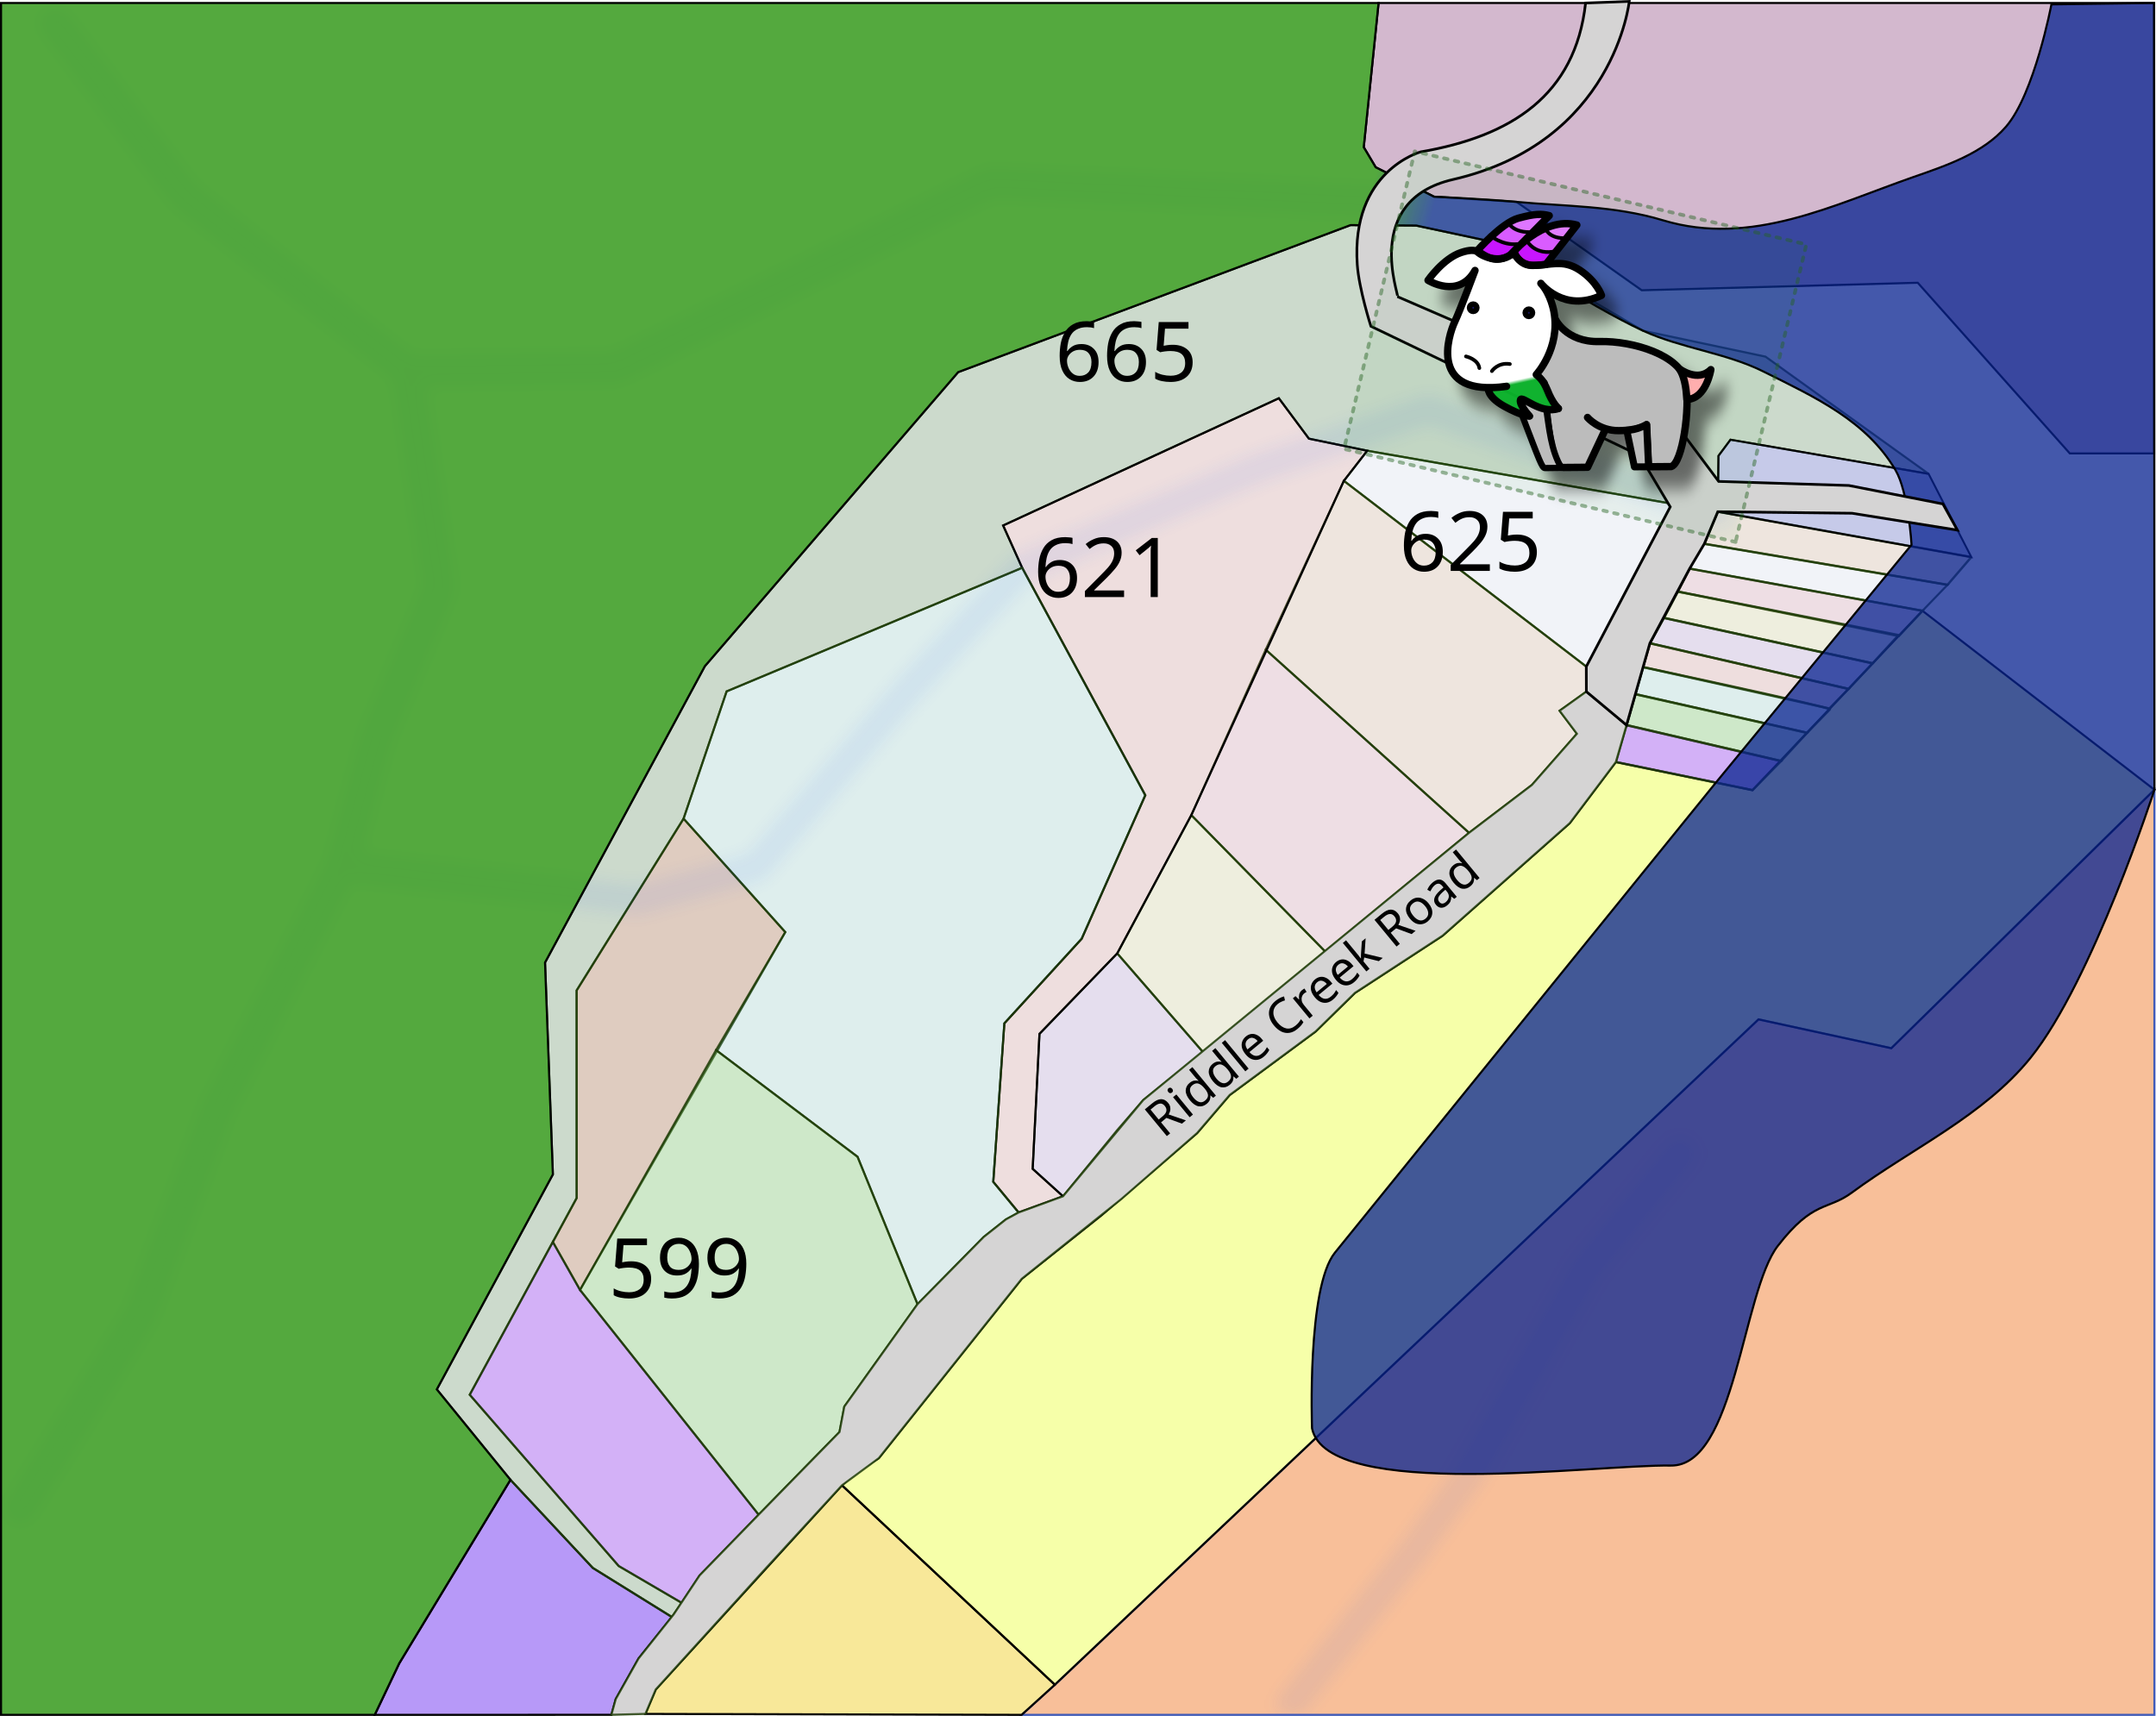
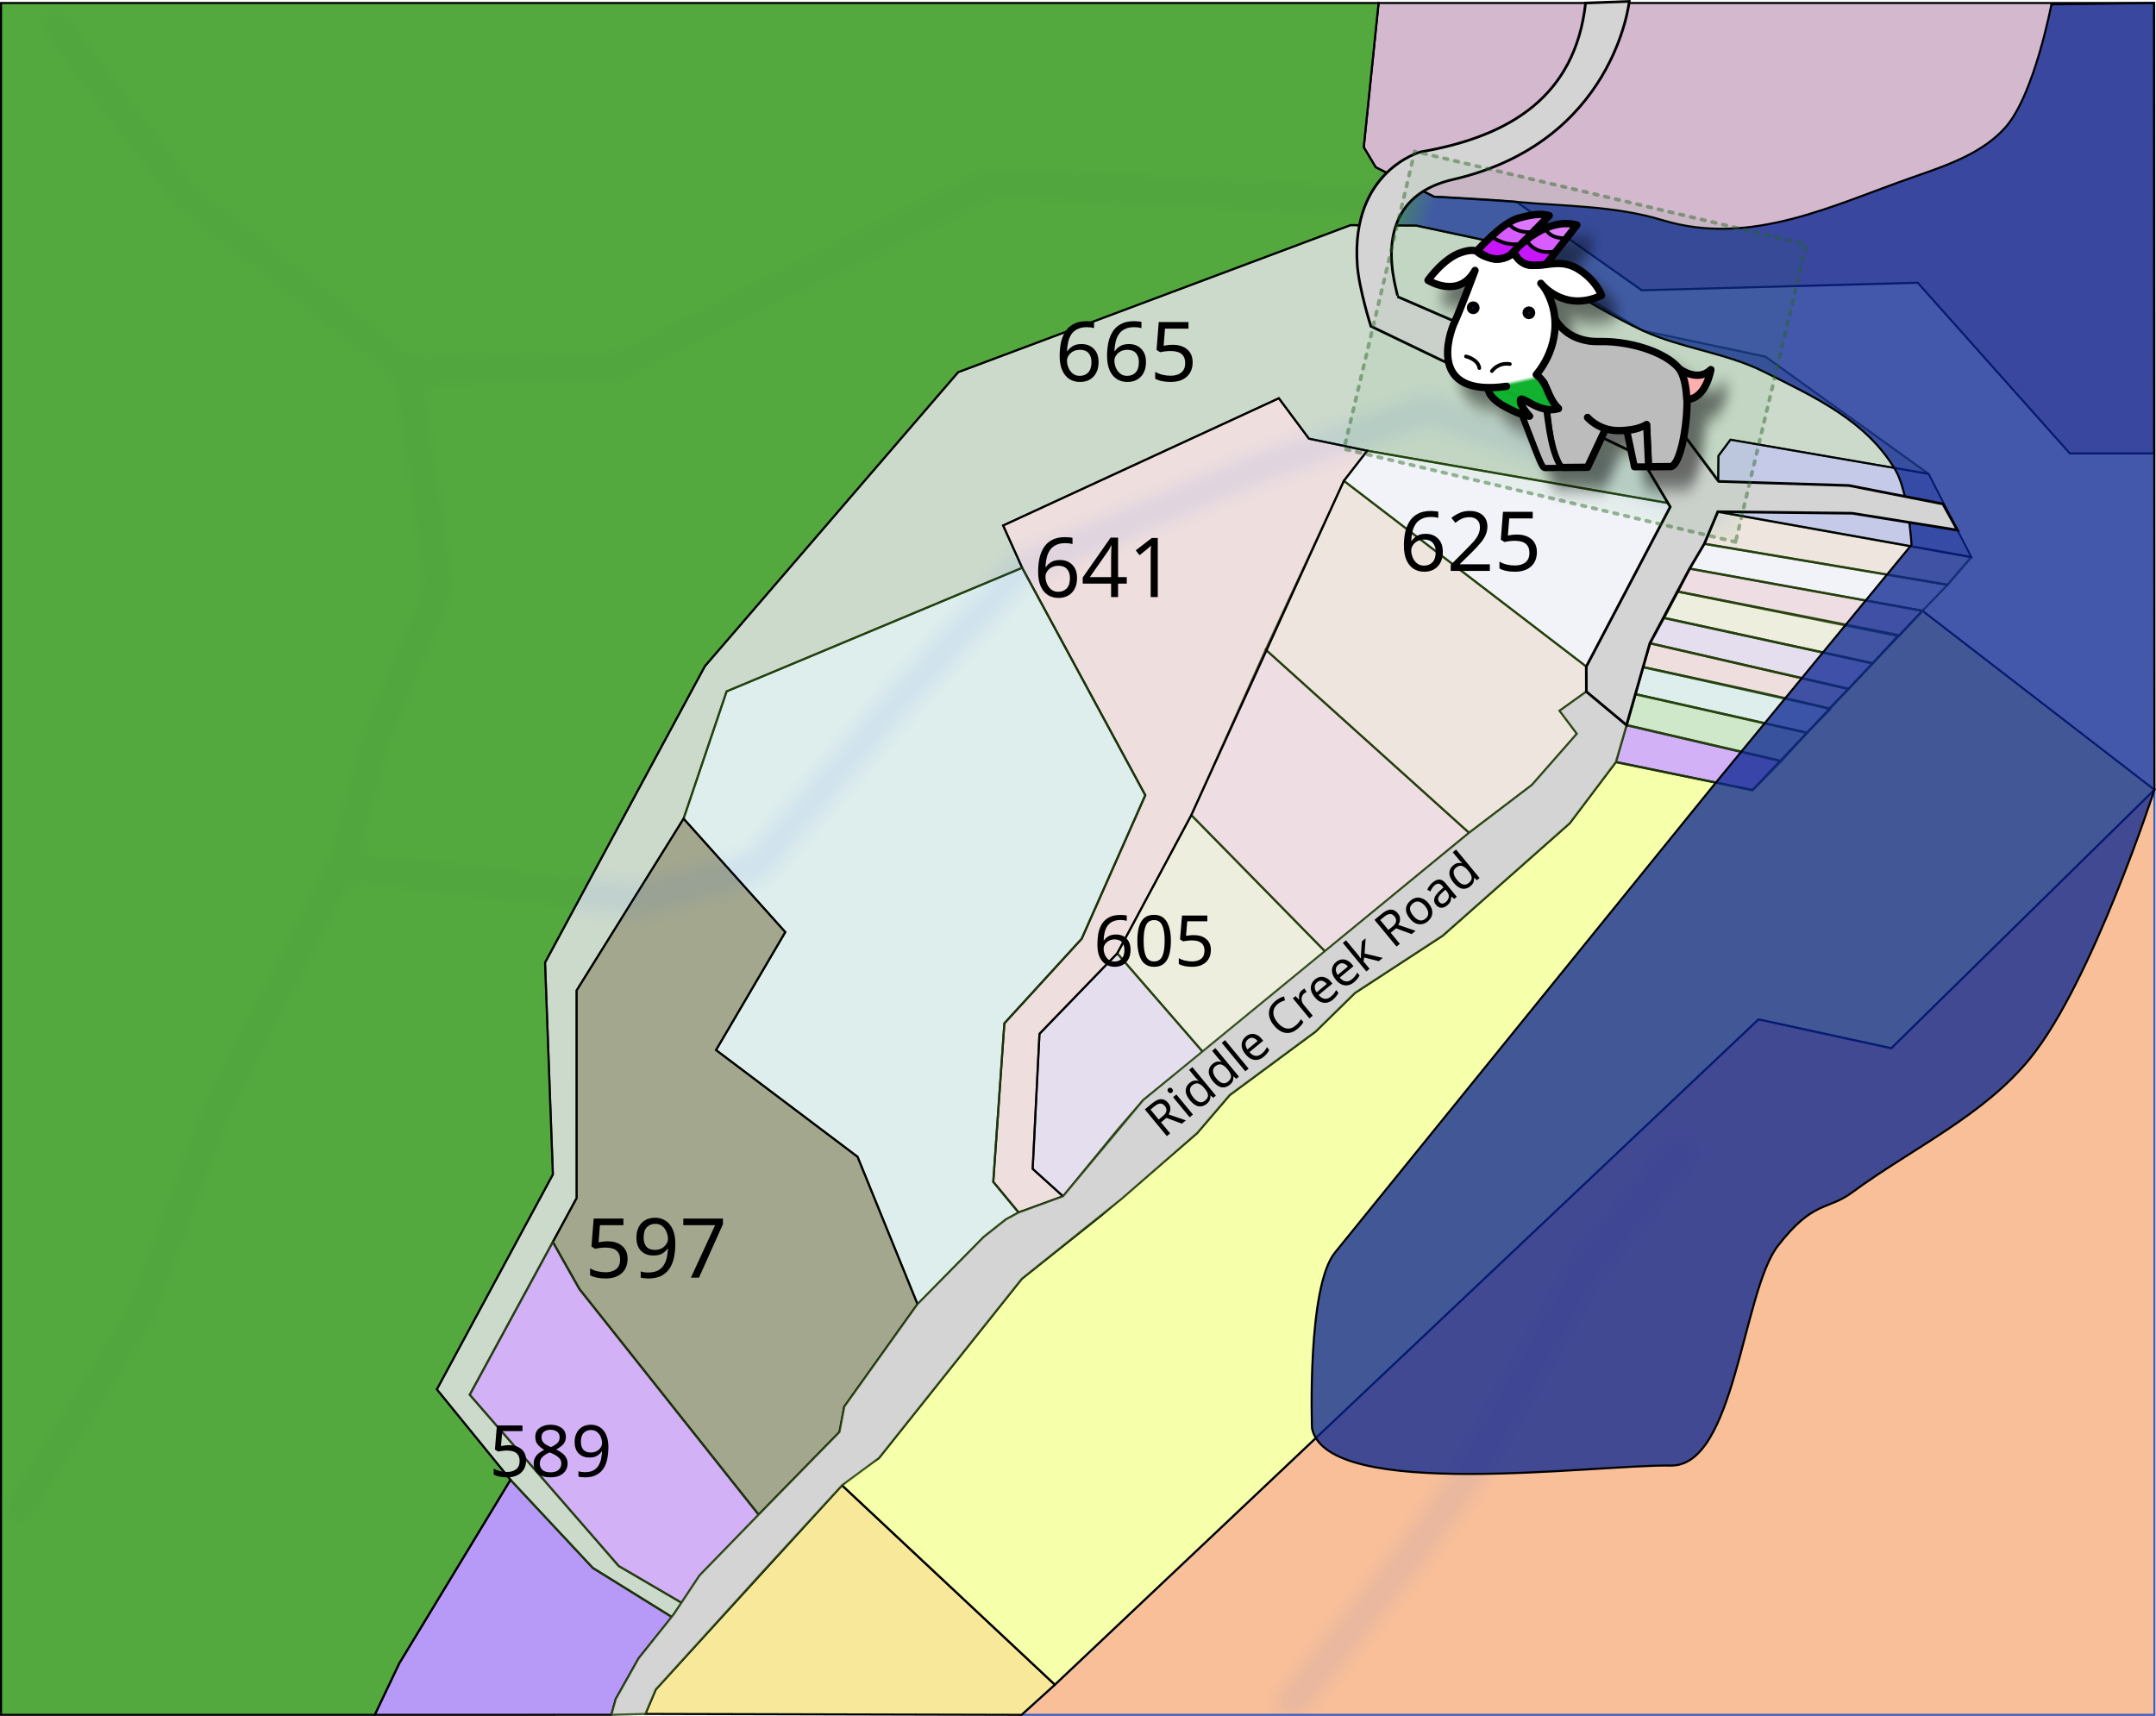
<svg xmlns="http://www.w3.org/2000/svg" xmlns:ns1="http://www.openswatchbook.org/uri/2009/osb" xmlns:ns3="https://dhappy.org/2020/anim/selected" xmlns:xlink="http://www.w3.org/1999/xlink" width="100%" height="100%" viewBox="0 0 275.379 219.188" version="1.1" id="survey" transform="rotate(0, 200, 50)" overflow="visible" style="opacity: 1;">
  <defs id="defs1303">
    <linearGradient id="linearGradient916">
      <stop style="stop-color:#092491;stop-opacity:0.759" offset="0" id="stop912" />
      <stop style="stop-color:#259109;stop-opacity:0.784" offset="1" id="stop914" />
    </linearGradient>
    <linearGradient id="beard" ns1:paint="gradient">
      <stop style="stop-color:#0cb52c;stop-opacity:0.956" offset="0" id="stop883" />
      <stop style="stop-color:#FFF;stop-opacity:1;" offset="1" id="stop885" />
    </linearGradient>
    <linearGradient xlink:href="#beard" id="linearGradient3533" gradientUnits="userSpaceOnUse" gradientTransform="translate(-10,-10)" x1="35.817" y1="56.957" x2="35.598" y2="55.906" />
    <linearGradient xlink:href="#linearGradient916" id="linearGradient918" x1="148.113" y1="31.773" x2="140.137" y2="29.603" gradientUnits="userSpaceOnUse" />
    <filter style="color-interpolation-filters:sRGB" id="filter6064">
      <feFlood flood-opacity="0.498" flood-color="rgb(0,0,0)" result="flood" id="feFlood6054" />
      <feComposite in="flood" in2="SourceGraphic" operator="in" result="composite1" id="feComposite6056" />
      <feGaussianBlur in="composite1" stdDeviation="2" result="blur" id="feGaussianBlur6058" />
      <feOffset dx="5" dy="4" result="offset" id="feOffset6060" />
      <feComposite in="SourceGraphic" in2="offset" operator="over" result="composite2" id="feComposite6062" />
    </filter>
    <filter style="color-interpolation-filters:sRGB" id="filter2817" x="-0.011" width="1.022" y="-0.011" height="1.022">
      <feGaussianBlur stdDeviation="0.92" id="feGaussianBlur2819" />
    </filter>
  </defs>
  <g id="root" transform="translate(34.81598,-4.324538)">
    <g id="layer1" style="display:inline">
      <path style="fill:#f6a671;fill-opacity:0.715;stroke:#3f5ab7;stroke-width:0.265px;stroke-linecap:butt;stroke-linejoin:miter;stroke-opacity:1" d="m 240.362,105.206 v 118.174 H 95.67 l 4.25,-3.851 89.874,-84.99 16.961,3.683 z" id="path2193" />
      <path style="fill:#f6e071;fill-opacity:0.715;stroke:#000000;stroke-width:0.265px;stroke-linecap:butt;stroke-linejoin:miter;stroke-opacity:1" d="m 95.67,223.38 4.25,-3.851 -27.19,-25.47 -23.79,26.081 -1.323,3.12 z" id="path2195" />
      <path style="fill:#9b71f6;fill-opacity:0.715;stroke:#000000;stroke-width:0.265px;stroke-linecap:butt;stroke-linejoin:miter;stroke-opacity:1" d="m 30.382,193.354 10.513,11.252 10.105,6.274 -4.256,5.303 -2.912,5.183 -0.554,2.008 -30.23,0.006 3.129,-6.577 z" id="path2197" />
      <g id="layer7">
-         <g id="layer114">
-           <g id="g2240" style="display:inline;fill:#a16a44;fill-opacity:0.338" transform="translate(-3.32321,-9.092469)">
-             <path style="fill:#a16a44;fill-opacity:0.338;stroke:#1e3b07;stroke-width:0.265px;stroke-linecap:butt;stroke-linejoin:miter;stroke-opacity:0.847" d="m 55.819,117.991 12.991,14.493 -26.218,45.713 -3.472,-6.129 3.042,-5.612 -0.004,-26.522 z" id="path1976" />
-             <g id="g2217" style="fill:#a16a44;fill-opacity:0.338" />
-           </g>
-         </g>
-         <g id="layer115">
+         <g id="layer115" style="display:inline">
          <path style="display:inline;fill:#610152;fill-opacity:0.279;stroke:#000000;stroke-width:0.265px;stroke-linecap:butt;stroke-linejoin:miter;stroke-opacity:1" d="m 139.373,23.125 1.526,2.565 7.452,3.758 10.536,0.663 15.988,11.29 35.256,-0.958 19.425,21.802 h 10.767 l 3e-5,-57.539 h -99.055 z" id="path2156" />
        </g>
        <g id="layer101" style="display:inline">
          <path style="display:inline;fill:#437640;fill-opacity:0.267;stroke:#1e3b07;stroke-width:0.265px;stroke-linecap:butt;stroke-linejoin:miter;stroke-opacity:0.847" d="m 128.528,55.198 3.84,5.16 7.448,1.544 44.775,7.792 0.088,-7.144 1.534,-2.059 25.306,4.362 -20.835,-14.971 -15.644,-3.312 -19.316,-11.369 -9.646,-2.061 -8.39,-0.059 -50.123,18.785 -32.353,37.563 -20.411,37.852 1.001,27.066 -14.823,27.455 9.404,11.552 10.513,11.252 10.105,6.274 1.232,-1.819 -8.022,-4.693 -19.03,-21.879 13.657,-25.125 -0.004,-26.522 L 52.496,108.898 57.994,92.642 95.743,76.857 93.31,71.45 Z" id="path1974" />
        </g>
-         <g id="layer113">
+         <g id="layer113" style="display:inline">
          <path style="display:inline;fill:#e8ff34;fill-opacity:0.421;stroke:#000000;stroke-width:0.265px;stroke-linecap:butt;stroke-linejoin:miter;stroke-opacity:1" d="m 72.729,194.058 1.518,-1.5 3.185,-1.967 18.262,-22.915 10.203,-8.121 12.194,-10.495 4.161,-4.862 10.974,-8.112 5.028,-4.934 11.189,-7.302 16.237,-14.371 5.892,-7.812 17.452,3.588 21.71,-22.906 29.627,22.857 -33.608,33.016 -16.961,-3.683 -61.426,58.102 -28.448,26.888 z" id="path1980" />
        </g>
        <g id="layer102" style="display:inline">
          <path style="display:inline;fill:#b3bad9;fill-opacity:0.172;stroke:#1e3b07;stroke-width:0.265px;stroke-linecap:butt;stroke-linejoin:miter;stroke-opacity:0.847" d="m 171.127,101.765 5.133,4.28 2.982,-10.46 5.075,-9.532 29.741,5.388 3.202,-3.321 -31.067,-5.239 1.721,-4.096 -44.775,-7.792 -2.984,3.845 30.963,23.726 z" id="path1972" transform="translate(-3.32321,-9.092469)" />
        </g>
        <g id="layer103" style="display:inline">
          <path style="display:inline;fill:#a16944;fill-opacity:0.172;stroke:#1e3b07;stroke-width:0.265px;stroke-linecap:butt;stroke-linejoin:miter;stroke-opacity:0.847" d="m 167.713,104.208 2.208,2.939 -5.742,6.537 -8.034,6.118 -25.976,-23.399 9.987,-21.563 30.963,23.726 0.009,3.2 z" id="path1405" transform="translate(-3.32321,-9.092469)" />
          <path style="display:inline;fill:#a16944;fill-opacity:0.172;stroke:#1e3b07;stroke-width:0.3;stroke-linecap:butt;stroke-linejoin:miter;stroke-miterlimit:4;stroke-dasharray:none;stroke-opacity:0.847" d="m 220.299,84.579 -3.039,3.542 -31.067,-5.239 1.721,-4.096 32.385,5.793" id="path2032" transform="translate(-3.32321,-9.092469)" />
        </g>
        <g id="layer104" style="display:inline">
          <path style="display:inline;fill:#a14468;fill-opacity:0.172;stroke:#1e3b07;stroke-width:0.265px;stroke-linecap:butt;stroke-linejoin:miter;stroke-opacity:0.847" d="m 156.145,119.802 -18.376,15.165 -17.099,-17.423 9.499,-21.141 z" id="path1403" transform="translate(-3.32321,-9.092469)" />
          <path style="display:inline;fill:#a14468;fill-opacity:0.172;stroke:#1e3b07;stroke-width:0.3;stroke-linecap:butt;stroke-linejoin:miter;stroke-miterlimit:4;stroke-dasharray:none;stroke-opacity:0.847" d="m 184.317,86.053 -1.496,2.937 28.201,5.684 3.036,-3.233 z" id="path2005" transform="translate(-3.32321,-9.092469)" />
        </g>
        <g id="layer105" style="display:inline">
          <path style="display:inline;fill:#a1a044;fill-opacity:0.172;stroke:#1e3b07;stroke-width:0.265px;stroke-linecap:butt;stroke-linejoin:miter;stroke-opacity:0.847" d="m 137.768,134.967 -17.099,-17.423 -9.459,17.66 10.968,12.628 z" id="path1401" transform="translate(-3.32321,-9.092469)" />
          <path style="display:inline;fill:#a1a044;fill-opacity:0.172;stroke:#1e3b07;stroke-width:0.3;stroke-linecap:butt;stroke-linejoin:miter;stroke-miterlimit:4;stroke-dasharray:none;stroke-opacity:0.847" d="m 182.82,88.991 -1.774,3.36 26.646,5.799 3.313,-3.607 z" id="path2003" transform="translate(-3.32321,-9.092469)" />
        </g>
        <g id="layer106" style="display:inline">
          <path style="display:inline;fill:#6e44a1;fill-opacity:0.172;stroke:#1e3b07;stroke-width:0.265px;stroke-linecap:butt;stroke-linejoin:miter;stroke-opacity:0.847" d="m 122.178,147.832 -7.646,6.104 -3.333,3.846 -6.917,8.45 -3.875,-3.502 0.869,-17.25 9.932,-10.275 z" id="path1399" transform="translate(-3.32321,-9.092469)" />
          <path style="display:inline;fill:#6e44a1;fill-opacity:0.172;stroke:#1e3b07;stroke-width:0.3;stroke-linecap:butt;stroke-linejoin:miter;stroke-miterlimit:4;stroke-dasharray:none;stroke-opacity:0.847" d="m 181.046,92.351 -1.804,3.235 25.374,5.834 3.075,-3.27 -26.646,-5.799" id="path2001" transform="translate(-3.32321,-9.092469)" />
        </g>
        <g id="layer107" style="display:inline">
          <path style="display:inline;fill:#a14444;fill-opacity:0.172;stroke:#000000;stroke-width:0.265px;stroke-linecap:butt;stroke-linejoin:miter;stroke-opacity:1" d="m 96.633,80.542 2.433,5.407 15.725,29.052 -8.125,18.333 -9.875,10.803 -1.418,20.249 3.236,3.914 5.674,-2.069 -3.875,-3.502 0.869,-17.25 9.932,-10.275 9.459,-17.66 19.486,-42.704 2.984,-3.845 -7.448,-1.544 -3.84,-5.16 z" id="path1397" transform="translate(-3.32321,-9.092469)" />
          <path style="display:inline;fill:#a14444;fill-opacity:0.172;stroke:#1e3b07;stroke-width:0.3;stroke-linecap:butt;stroke-linejoin:miter;stroke-miterlimit:4;stroke-dasharray:none;stroke-opacity:0.847" d="m 179.242,95.586 -0.88,3.044 23.802,5.293 2.452,-2.503 z" id="path1999" transform="translate(-3.32321,-9.092469)" />
        </g>
        <g id="layer108" style="display:inline">
          <path style="display:inline;fill:#44a197;fill-opacity:0.172;stroke:#1e3b07;stroke-width:0.265px;stroke-linecap:butt;stroke-linejoin:miter;stroke-opacity:0.847" d="m 61.317,101.734 -5.499,16.256 12.991,14.493 -8.846,15.07 18.075,13.63 7.66,18.827 8.458,-8.585 2.839,-2.245 1.614,-0.88 -3.236,-3.914 1.418,-20.249 9.875,-10.803 8.125,-18.333 -15.725,-29.052 z" id="path1395" transform="translate(-3.32321,-9.092469)" />
          <path style="display:inline;fill:#44a197;fill-opacity:0.172;stroke:#1e3b07;stroke-width:0.3;stroke-linecap:butt;stroke-linejoin:miter;stroke-miterlimit:4;stroke-dasharray:none;stroke-opacity:0.847" d="m 178.363,98.63 -0.976,3.461 21.932,4.938 2.919,-2.998 c 0.235,-0.242 -23.875,-5.4 -23.875,-5.4 z" id="path1997" transform="translate(-3.32321,-9.092469)" />
        </g>
        <g id="layer109" style="display:inline">
-           <path style="display:inline;fill:#6ab95b;fill-opacity:0.332;stroke:#1e3b07;stroke-width:0.265px;stroke-linecap:butt;stroke-linejoin:miter;stroke-opacity:0.847" d="m 85.698,180.01 -7.66,-18.827 -18.075,-13.63 -17.372,30.643 22.813,28.708 10.331,-10.563 0.615,-3.247 z" id="path1393" transform="translate(-3.32321,-9.092469)" />
          <path style="display:inline;fill:#6ab95b;fill-opacity:0.332;stroke:#1e3b07;stroke-width:0.3;stroke-linecap:butt;stroke-linejoin:miter;stroke-miterlimit:4;stroke-dasharray:none;stroke-opacity:0.847" d="m 177.387,102.091 -1.127,3.955 19.741,4.588 3.318,-3.605 z" id="path1995" transform="translate(-3.32321,-9.092469)" />
+           <g aria-label="597" id="text2318-3-7" style="opacity:1;display:inline;font-style:normal;font-weight:normal;font-size:10.583px;line-height:1.25;font-family:sans-serif;fill:#000000;fill-opacity:1;stroke:none;stroke-width:0.265">
+             <path id="path39647" style="text-align:center;text-anchor:middle;fill:#596135;fill-opacity:0.557;stroke:#000000;stroke-width:0.265;stroke-opacity:1" d="m 96.898,193.486 10.33,-10.562 0.615,-3.246 9.348,-13.084 -7.66,-18.828 -18.075,-13.629 8.846,-15.07 -12.99,-14.492 -13.662,21.941 0.004,26.523 -3.041,5.611 3.358,5.959 z" transform="translate(-34.81598,4.324538)" />
+           </g>
        </g>
        <g id="layer110" style="display:inline">
          <path style="display:inline;fill:#7100e5;fill-opacity:0.306;stroke:#1e3b07;stroke-width:0.265px;stroke-linecap:butt;stroke-linejoin:miter;stroke-opacity:0.847" d="m 62.082,197.812 -22.813,-28.708 -3.472,-6.129 -10.616,19.513 19.03,21.879 8.022,4.693 2.309,-3.491 z" id="path1978" />
          <path style="display:inline;fill:#7100e5;fill-opacity:0.306;stroke:#1e3b07;stroke-width:0.3;stroke-linecap:butt;stroke-linejoin:miter;stroke-miterlimit:4;stroke-dasharray:none;stroke-opacity:0.847" d="m 174.896,110.759 1.364,-4.714 19.741,4.588 -3.653,3.714 z" id="path1993" transform="translate(-3.32321,-9.092469)" />
        </g>
        <g id="layer8">
          <path style="display:inline;fill:#4553b7;fill-opacity:0.307;stroke:#000000;stroke-width:0.246;stroke-linecap:butt;stroke-linejoin:miter;stroke-miterlimit:4;stroke-dasharray:none;stroke-opacity:1" d="m 186.213,60.491 -1.534,2.059 -0.088,7.144 32.385,5.793 -5.457,-10.633 z" id="path115" />
        </g>
      </g>
      <g id="layer111" style="display:inline;opacity:0.472">
        <path id="path2064" style="display:inline;fill:none;stroke:#1c4feb;stroke-width:3.866;stroke-linecap:round;stroke-linejoin:round;stroke-miterlimit:4;stroke-dasharray:none;stroke-opacity:0.152;filter:url(#filter2817)" d="m 130.156,222.043 15.382,-19.271 7.068,-9.761 15.111,-26.537 12.079,-14.78 M 8.841,114.96 46.676,119.3 61.759,115.059 80.788,92.884 95.743,76.857 125.688,64.215 147.633,56.658 184.591,69.694 M 141.959,30.099 91.694,27.692 43.853,51.299 17.249,51.691 M -32.273,197.018 -16.906,172.34 -7.037,145.881 8.841,114.96 13.244,98.556 21.294,79.38 17.249,51.691 -11.234,29.294 -27.772,7.274" />
      </g>
      <g id="layer5">
        <path style="display:inline;fill:url(#linearGradient918);fill-opacity:1;fill-rule:nonzero;stroke:#000000;stroke-width:0.265px;stroke-linecap:butt;stroke-linejoin:miter;stroke-opacity:1" d="m 209.339,73.912 -25.083,30.492 -48.568,59.938 c -3.589,4.429 -2.923,22.441 -2.923,22.441 1.957,9.353 36.265,4.592 45.82,4.752 8.23,0.138 9.137,-22.195 13.675,-28.059 4.538,-5.864 6.327,-4.503 9.452,-6.807 7.679,-5.662 16.857,-9.816 22.845,-17.244 7.885,-9.782 15.806,-34.219 15.806,-34.219 L 240.322,4.706 227.206,4.883 c 0,0 -2.167,11.429 -5.806,15.629 -2.929,3.38 -7.562,4.943 -11.786,6.413 -10.23,3.559 -20.766,8.946 -32.019,5.541 -6.244,-1.89 -12.451,-1.764 -18.709,-2.354 -3.503,-0.33 -10.536,-0.663 -10.536,-0.663 l -7.452,-3.758 -1.526,-2.565 1.894,-18.419 H -34.684 V 223.38 h 47.732 l 3.129,-6.577 14.206,-23.449 -9.404,-11.552 14.823,-27.455 -1.001,-27.066 20.411,-37.852 32.353,-37.563 50.123,-18.785 8.39,0.059 9.646,2.061 c 0,0 12.523,8.259 19.316,11.369 4.923,2.254 10.616,2.832 15.384,5.213 6.576,3.284 13.14,6.267 16.87,12.601 1.648,2.799 2.045,9.528 2.045,9.528 z" id="path2191" />
      </g>
      <g id="layer112">
        <g id="g2628" style="display:inline;fill:#d5d4d4;fill-opacity:1">
          <path style="fill:#d5d4d4;fill-opacity:1;stroke:#1e3b07;stroke-width:0.265px;stroke-linecap:butt;stroke-linejoin:miter;stroke-opacity:0.847" d="m 47.616,223.259 1.323,-3.12 13.805,-15.197 9.985,-10.885 4.702,-3.467 18.262,-22.915 12.75,-10.214 9.647,-8.402 4.161,-4.862 10.974,-8.112 5.028,-4.934 11.189,-7.302 16.237,-14.371 5.892,-7.812 1.364,-4.714 -5.133,-4.28 -3.414,2.443 2.208,2.939 -5.742,6.537 -8.034,6.118 -41.612,34.134 -10.249,12.296 -5.674,2.069 -1.614,0.88 -2.839,2.245 -8.458,8.585 -9.348,13.085 -0.615,3.247 -10.331,10.563 -7.54,7.758 -3.31,4.978 -4.487,5.635 -2.912,5.183 -0.554,2.008 z" id="path2062" />
          <path style="fill:#d5d4d4;fill-opacity:1;stroke:#000000;stroke-width:0.34;stroke-linecap:butt;stroke-linejoin:miter;stroke-miterlimit:4;stroke-dasharray:none;stroke-opacity:1" d="m 172.937,96.953 2.982,-10.46 5.075,-9.532 1.877,-3.171 1.721,-4.096 17.148,0.192 13.457,2.155 -1.853,-3.343 -12.013,-2.357 -16.629,-0.52 -6.458,-8.642 -34.566,-14.962 c 0.314,-0.005 -4.612,-12.272 7.093,-14.963 20.621,-4.74 22.512,-22.753 22.512,-22.753 l -5.576,0.21 c -1.318,11.825 -9.521,17.027 -21.064,19.016 0,0 -8.937,2.403 -8.099,14.41 0.217,3.107 1.74,7.865 1.74,7.865 l 34.338,16.52 3.895,6.551 -10.721,20.399 0.009,3.2 z" id="path2063" />
        </g>
      </g>
    </g>
    <g id="layer3" style="display:inline">
      <text xml:space="preserve" style="font-style:normal;font-weight:normal;font-size:10.583px;line-height:1.25;font-family:sans-serif;fill:#000000;fill-opacity:1;stroke:none;stroke-width:0.265" x="118.667" y="53.007" id="text2318">
        <tspan id="tspan2316" x="118.667" y="53.007" style="text-align:center;text-anchor:middle;stroke-width:0.265">665</tspan>
      </text>
      <text xml:space="preserve" style="font-style:normal;font-weight:normal;font-size:6.196px;line-height:1.25;font-family:sans-serif;fill:#000000;fill-opacity:1;stroke:none;stroke-width:0.155" x="-7.657" y="187.969" id="text2322" transform="rotate(-39.5368)">
        <tspan id="tspan2320" x="-7.657" y="187.969" style="stroke-width:0.155">Riddle Creek Road</tspan>
      </text>
      <text xml:space="preserve" style="font-style:normal;font-weight:normal;font-size:10.583px;line-height:1.25;font-family:sans-serif;display:inline;fill:#000000;fill-opacity:1;stroke:none;stroke-width:0.265" x="162.634" y="77.252" id="text2318-3">
        <tspan id="tspan2316-6" x="162.634" y="77.252" style="text-align:center;text-anchor:middle;stroke-width:0.265">625</tspan>
      </text>
-       <text xml:space="preserve" style="font-style:normal;font-weight:normal;font-size:10.583px;line-height:1.25;font-family:sans-serif;display:inline;fill:#000000;fill-opacity:1;stroke:none;stroke-width:0.265" x="61.611" y="170.085" id="text2318-3-7">
-         <tspan id="tspan2316-6-5" x="61.611" y="170.085" style="text-align:center;text-anchor:middle;stroke-width:0.265">599</tspan>
+       <text xml:space="preserve" style="font-style:normal;font-weight:normal;font-size:10.583px;line-height:1.25;font-family:sans-serif;display:inline;fill:#000000;fill-opacity:1;stroke:none;stroke-width:0.265" x="115.914" y="80.593" id="text2318-3-3">
+         <tspan id="tspan2316-6-56" x="115.914" y="80.593" style="text-align:center;text-anchor:middle;stroke-width:0.265">641</tspan>
      </text>
-       <text xml:space="preserve" style="font-style:normal;font-weight:normal;font-size:10.583px;line-height:1.25;font-family:sans-serif;display:inline;fill:#000000;fill-opacity:1;stroke:none;stroke-width:0.265" x="115.914" y="80.593" id="text2318-3-3">
-         <tspan id="tspan2316-6-56" x="115.914" y="80.593" style="text-align:center;text-anchor:middle;stroke-width:0.265">621</tspan>
+       <text xml:space="preserve" style="font-style:normal;font-weight:normal;font-size:9.034px;line-height:1.25;font-family:sans-serif;display:inline;opacity:1;fill:#000000;fill-opacity:1;stroke:none;stroke-width:0.226" x="120.823" y="127.731" id="text2318-3-2">
+         <tspan id="tspan2316-6-7" x="120.823" y="127.731" style="text-align:center;text-anchor:middle;stroke-width:0.226">605</tspan>
+       </text>
+       <text xml:space="preserve" style="font-style:normal;font-weight:normal;font-size:10.583px;line-height:1.25;font-family:sans-serif;display:inline;opacity:1;fill:#000000;fill-opacity:1;stroke:none;stroke-width:0.265" x="58.6" y="167.533" id="text2318-3-0">
+         <tspan id="tspan2316-6-9" x="58.6" y="167.533" style="text-align:center;text-anchor:middle;stroke-width:0.265">597</tspan>
+       </text>
+       <text xml:space="preserve" style="font-style:normal;font-weight:normal;font-size:9.148px;line-height:1.25;font-family:sans-serif;display:inline;opacity:1;fill:#000000;fill-opacity:1;stroke:none;stroke-width:0.229" x="43.838" y="192.944" id="text2318-3-36">
+         <tspan id="tspan2316-6-0" x="43.838" y="192.944" style="text-align:center;text-anchor:middle;stroke-width:0.229">589</tspan>
      </text>
    </g>
    <g id="layer4" style="display:inline;opacity:1">
-       <g xlink:href="property.svg" ns3:transform-root="rotate(167, 200, 50)" id="holcombs" style="display:inline" class="parent">
+       <g xlink:href="property.svg" class="parent" style="display:inline" id="holcombs" ns3:transform-root="rotate(167, 200, 50)">
        <g id="g1592">
          <rect style="fill:#099116;fill-opacity:0.052;stroke:#256220;stroke-width:0.469;stroke-linecap:round;stroke-linejoin:round;stroke-miterlimit:4;stroke-dasharray:0.469, 0.939;stroke-dashoffset:0;stroke-opacity:0.453" id="rect1060" width="51.415" height="39.078" x="-198.813" y="-28.359" class="card" transform="rotate(-166.6307)" />
          <g id="goat" style="display:inline;filter:url(#filter6064)" transform="matrix(0.4558567,0.1083425,-0.1083425,0.4558567,151.7706,27.26733)" ns3:transform="translate(-10,-10) rotate(-167, 50, 40)">
            <g id="g3403" transform="rotate(-13.84665,40.79531,37.54673)">
              <path style="fill:#e17dff;fill-opacity:1;stroke:none;stroke-width:1px;stroke-linecap:butt;stroke-linejoin:miter;stroke-opacity:1" d="m 38.859,7.521 2.831,-3.545 c -0.487,-0.583 -4.418,-1.227 -8.58,0.817 0.899,1.279 1.109,2.808 5.749,2.728 z" id="path1257-1" />
              <path style="fill:#df76ff;fill-opacity:1;stroke:none;stroke-width:1px;stroke-linecap:butt;stroke-linejoin:miter;stroke-opacity:1" d="m 22.903,2.961 c 1.269,1.374 1.82,3.056 6.842,2.822 l 4.445,-4.431 c -4.841,-0.879 -7.843,0.654 -11.287,1.609 z" id="path1263-5" />
              <path style="fill:#c815ff;fill-opacity:1;stroke:none;stroke-width:1px;stroke-linecap:butt;stroke-linejoin:miter;stroke-opacity:1" d="m 14.351,10.87 3.622,-4.282 c 1.893,1.422 3.81,2.819 7.466,2.452 l -1.896,2.927 c -4.518,3.111 -6.543,0.171 -9.192,-1.097 z" id="path1267-6" />
              <path style="fill:#d95cff;fill-opacity:1;stroke:none;stroke-width:1px;stroke-linecap:butt;stroke-linejoin:miter;stroke-opacity:1" d="m 36.079,11.002 2.78,-3.481 c -3.937,-0.322 -5.189,-1.425 -5.749,-2.728 l -5.09,3.372 c 1.791,2.125 3.849,3.898 8.059,2.837 z" id="path1259-5" />
              <path style="fill:#c815ff;fill-opacity:1;stroke:none;stroke-width:1px;stroke-linecap:butt;stroke-linejoin:miter;stroke-opacity:1" d="m 33.155,14.663 2.924,-3.661 c -3.538,0.943 -6.054,-0.382 -8.059,-2.837 l -3.437,3.04 c 1.426,3.81 4.37,4.63 8.572,3.458 z" id="path1261-7" />
              <path style="fill:#d85bff;fill-opacity:1;stroke:none;stroke-width:1px;stroke-linecap:butt;stroke-linejoin:miter;stroke-opacity:1" d="m 17.973,6.588 4.93,-3.627 c 1.343,1.317 1.636,3.055 6.842,2.822 l -4.306,3.257 c -5.305,0.079 -5.443,-1.486 -7.466,-2.452 z" id="path1265-4" />
              <g id="g961-5" transform="translate(-10,-10)">
                <g id="g1150" style="fill:#bcbcbc;fill-opacity:1">
                  <path id="path24-6" style="fill:#bcbcbc;fill-opacity:1;stroke:#000000;stroke-width:2;stroke-linecap:round;stroke-linejoin:round;stroke-miterlimit:10" d="m 54.167,66.455 c 0,0 3,3.667 8.5,3.667 5.5,0 7.583,-1.583 7.583,-1.583 l 0.438,11.5 h 6.167 c 3.084,-0.833 5.396,-15.916 4.146,-23.083 -1.25,-7.167 -14.167,-11.334 -23.417,-11.167 -9.25,0.167 -12.101,-6.415 -12.101,-6.415 0,0 -0.409,5.092 -1.056,7.218 -0.943,3.095 -4.136,8.072 -4.136,8.072 l 2.108,2.274 c 0.394,2.004 0.752,3.994 3.851,7.018 l -3.327,0.006 c 0.153,-0.38 0.894,16.077 4.56,16.077 h 6.584 l 5.016,-10.47" />
                  <path style="fill:#bcbcbc;fill-opacity:1;stroke:#000000;stroke-width:1.7;stroke-linecap:butt;stroke-linejoin:round;stroke-miterlimit:4;stroke-dasharray:none;stroke-opacity:1" d="m 42.923,63.962 c 0.726,4.922 1.173,11.494 4.027,16.178 l -4.487,0.018 c -0.83,0.001 -1.457,-1.954 -6.148,-14.494 1.73,0.229 1.748,0.429 2.162,0.334 -1.256,-1.25 -2.236,-2.902 -2.464,-3.761 l 0.051,-0.833 c 2.137,0.474 5.195,2.736 6.861,2.557 z" id="path863-9" />
                  <path style="fill:#bcbcbc;fill-opacity:1;stroke:#000000;stroke-width:1.9;stroke-linecap:round;stroke-linejoin:round;stroke-miterlimit:4;stroke-dasharray:none;stroke-opacity:1" d="m 64.833,70.031 2,10.008 h 3.855 l -0.438,-11.5 c 0,0 -2.857,1.649 -5.417,1.492 z" id="path861-3" />
                </g>
              </g>
              <path d="m 17.168,48.107 c 0,0 -0.5,2.377 4.333,5.113 4.833,2.736 6.833,2.736 6.833,2.736 0,0 -2.75,-3 -2.417,-4.417 0.333,-1.417 5.417,4.083 10.333,2.417 0,0.132 -1.655,-1.554 -2.953,-5.004 -1.089,-2.725 -2.157,-3.589 -3.006,-4.288 0,0 6.708,-7.125 4.958,-17.125 0,0 -0.75,-4.75 -3.5,-7.75 0,0 6.167,8.167 16.5,3.417 0,0 -1.167,-3.75 -5.833,-6.917 -4.666,-3.167 -8.25,-1.333 -12.583,-1.417 -4.333,-0.083 -5.25,-3.667 -5.25,-3.667 0,0 -3,2.75 -6.333,1.667 -3.333,-1.083 -3.25,-3.25 -8.167,-1.667 -4.917,1.583 -9.083,7.5 -9.083,7.5 0,0 8.333,5.333 12.833,-2.583 0,0 -4,10.5 -5.667,14 -1.667,3.5 -7.5,20.5 14,17.667" id="path4-7" style="fill:url(#linearGradient3533);fill-opacity:1;stroke:#000000;stroke-width:2;stroke-linecap:round;stroke-linejoin:round;stroke-miterlimit:10;stroke-opacity:1" />
              <path d="m 14.351,10.87 c 0,0 6.901,-7.705 11.401,-8.893 4.5,-1.188 6.334,-1.185 8.438,-0.625 l -2.691,2.683 -7.956,7.932 c 0,0 8.96,-10.616 18.147,-7.991 l -8.535,10.687 c -3.616,0.203 -5.583,1.019 -8.162,-2.356 -0.516,-0.676 -0.353,-0.841 -1.309,-0.36 -3.324,2.295 -8.022,0.413 -9.333,-1.077 z" id="path6-4" style="fill:none;stroke:#000000;stroke-width:2;stroke-linecap:round;stroke-linejoin:round;stroke-miterlimit:10" />
              <circle cx="13.252" cy="26.29" r="0.75" id="circle8-5" style="fill:#151562;fill-opacity:1;stroke:#000000;stroke-width:2;stroke-linecap:round;stroke-linejoin:round;stroke-miterlimit:10" />
              <circle cx="28.418" cy="27.79" r="0.75" id="circle10-2" style="fill:#151562;fill-opacity:1;stroke:#000000;stroke-width:2;stroke-linecap:round;stroke-linejoin:round;stroke-miterlimit:10" />
              <path d="m 11.168,39.54 c 0,0 3.292,0.75 3.625,3.208" id="path12-5" style="fill:none;stroke:#000000;stroke-linecap:round;stroke-linejoin:round;stroke-miterlimit:10" />
              <path d="m 18.203,43.597 c 0,0 1.625,-2.417 4.917,-1.875" id="path14-4" style="fill:none;stroke:#000000;stroke-linecap:round;stroke-linejoin:round;stroke-miterlimit:10" />
              <path d="m 17.973,6.588 c 0,0 3.216,2.827 7.466,2.452" id="path26-7" style="fill:none;stroke:#000000;stroke-linecap:round;stroke-linejoin:round;stroke-miterlimit:10" />
              <path d="m 22.903,2.961 c 0,0 1.211,3.19 6.842,2.822" id="path28-4" style="fill:none;stroke:#000000;stroke-linecap:round;stroke-linejoin:round;stroke-miterlimit:10" />
              <path d="m 28.02,8.165 c 0,0 2.262,4.237 8.059,2.837" id="path30-4" style="fill:none;stroke:#000000;stroke-linecap:round;stroke-linejoin:round;stroke-miterlimit:10" />
              <path d="m 33.11,4.793 c 0,0 0.857,2.958 5.749,2.728" id="path32-3" style="fill:none;stroke:#000000;stroke-linecap:round;stroke-linejoin:round;stroke-miterlimit:10" />
              <path id="path24-3-0" style="fill:#ffaeae;fill-opacity:1;stroke:#000000;stroke-width:2;stroke-linecap:round;stroke-linejoin:round;stroke-miterlimit:10" d="m 69.324,43.423 c 0,0 4.946,3.81 8.571,0.268 0,0 -1.308,7.958 -6.613,8.083 -0.153,-3.878 -0.834,-6.6 -1.958,-8.351 z" />
            </g>
          </g>
        </g>
      </g>
    </g>
    <g id="layer2" style="display:none">
      <text xml:space="preserve" style="font-style:normal;font-weight:normal;font-size:10.583px;line-height:1.25;font-family:sans-serif;fill:#000000;fill-opacity:1;stroke:none;stroke-width:0.265" x="54.052" y="95.931" id="text2278" transform="rotate(-23.30796)">
        <tspan id="tspan2276" x="54.052" y="95.931" style="stroke-width:0.265">Holcombs'</tspan>
      </text>
      <text xml:space="preserve" style="font-style:normal;font-weight:normal;font-size:8.09px;line-height:1.25;font-family:sans-serif;fill:#000000;fill-opacity:1;stroke:none;stroke-width:0.202" x="154.798" y="43.232" id="text2282" transform="rotate(10.47482)">
        <tspan id="tspan2280" x="154.798" y="43.232" style="stroke-width:0.202">Olsons'</tspan>
      </text>
      <text xml:space="preserve" style="font-style:normal;font-weight:normal;font-size:8.56px;line-height:1.25;font-family:sans-serif;display:inline;fill:#000000;fill-opacity:1;stroke:none;stroke-width:0.214" x="169.004" y="-28.268" id="text2278-2" transform="rotate(41.2987)">
        <tspan id="tspan2276-9" x="169.004" y="-28.268" style="text-align:center;text-anchor:middle;stroke-width:0.214">Tinsleys'</tspan>
      </text>
      <text xml:space="preserve" style="font-style:normal;font-weight:normal;font-size:7.947px;line-height:1.25;font-family:sans-serif;display:inline;fill:#000000;fill-opacity:1;stroke:none;stroke-width:0.199" x="176.66" y="78.927" id="text2278-7" transform="rotate(53.52437)">
        <tspan id="tspan2276-0" x="176.66" y="78.927" style="text-align:center;text-anchor:middle;stroke-width:0.199">Swercos'</tspan>
      </text>
      <text xml:space="preserve" style="font-style:normal;font-weight:normal;font-size:7.183px;line-height:1.25;font-family:sans-serif;display:inline;fill:#000000;fill-opacity:1;stroke:none;stroke-width:0.18" x="40.74" y="171" id="text2278-9" transform="rotate(-0.2802767)">
        <tspan id="tspan2276-3" x="40.74" y="171" style="stroke-width:0.18">Kegley Jr.'s</tspan>
      </text>
      <text xml:space="preserve" style="font-style:normal;font-weight:normal;font-size:7.325px;line-height:0.85;font-family:sans-serif;display:inline;fill:#000000;fill-opacity:1;stroke:none;stroke-width:0.183" x="19.114" y="170.95" id="text2278-6" transform="rotate(-37.46537)">
        <tspan id="tspan2276-06" x="19.114" y="170.95" style="text-align:center;text-anchor:middle;stroke-width:0.183">For</tspan>
        <tspan x="19.114" y="177.176" style="text-align:center;text-anchor:middle;stroke-width:0.183" id="tspan1040">Sale</tspan>
      </text>
      <text xml:space="preserve" style="font-style:normal;font-weight:normal;font-size:10.583px;line-height:1.25;font-family:sans-serif;display:inline;fill:#000000;fill-opacity:1;stroke:none;stroke-width:0.265" x="173.879" y="27.134" id="text2278-26" transform="rotate(0.5609741)">
        <tspan id="tspan2276-1" x="173.879" y="27.134" style="stroke-width:0.265">Harmons'</tspan>
      </text>
      <text xml:space="preserve" style="font-style:normal;font-weight:normal;font-size:6.874px;line-height:1.25;font-family:sans-serif;display:inline;fill:#000000;fill-opacity:1;stroke:none;stroke-width:0.172" x="50.645" y="121.929" id="text2278-1" transform="rotate(-27.49268)">
        <tspan id="tspan2276-2" x="50.645" y="121.929" style="stroke-width:0.172">Schrenkers'</tspan>
      </text>
      <text xml:space="preserve" style="font-style:normal;font-weight:normal;font-size:10.583px;line-height:1.25;font-family:sans-serif;display:inline;fill:#000000;fill-opacity:1;stroke:none;stroke-width:0.265" x="65.665" y="107.828" id="text2278-8" transform="rotate(-0.07659214)">
        <tspan id="tspan2276-7" x="65.665" y="107.828" style="stroke-width:0.265">Texas'</tspan>
      </text>
    </g>
  </g>
</svg>
